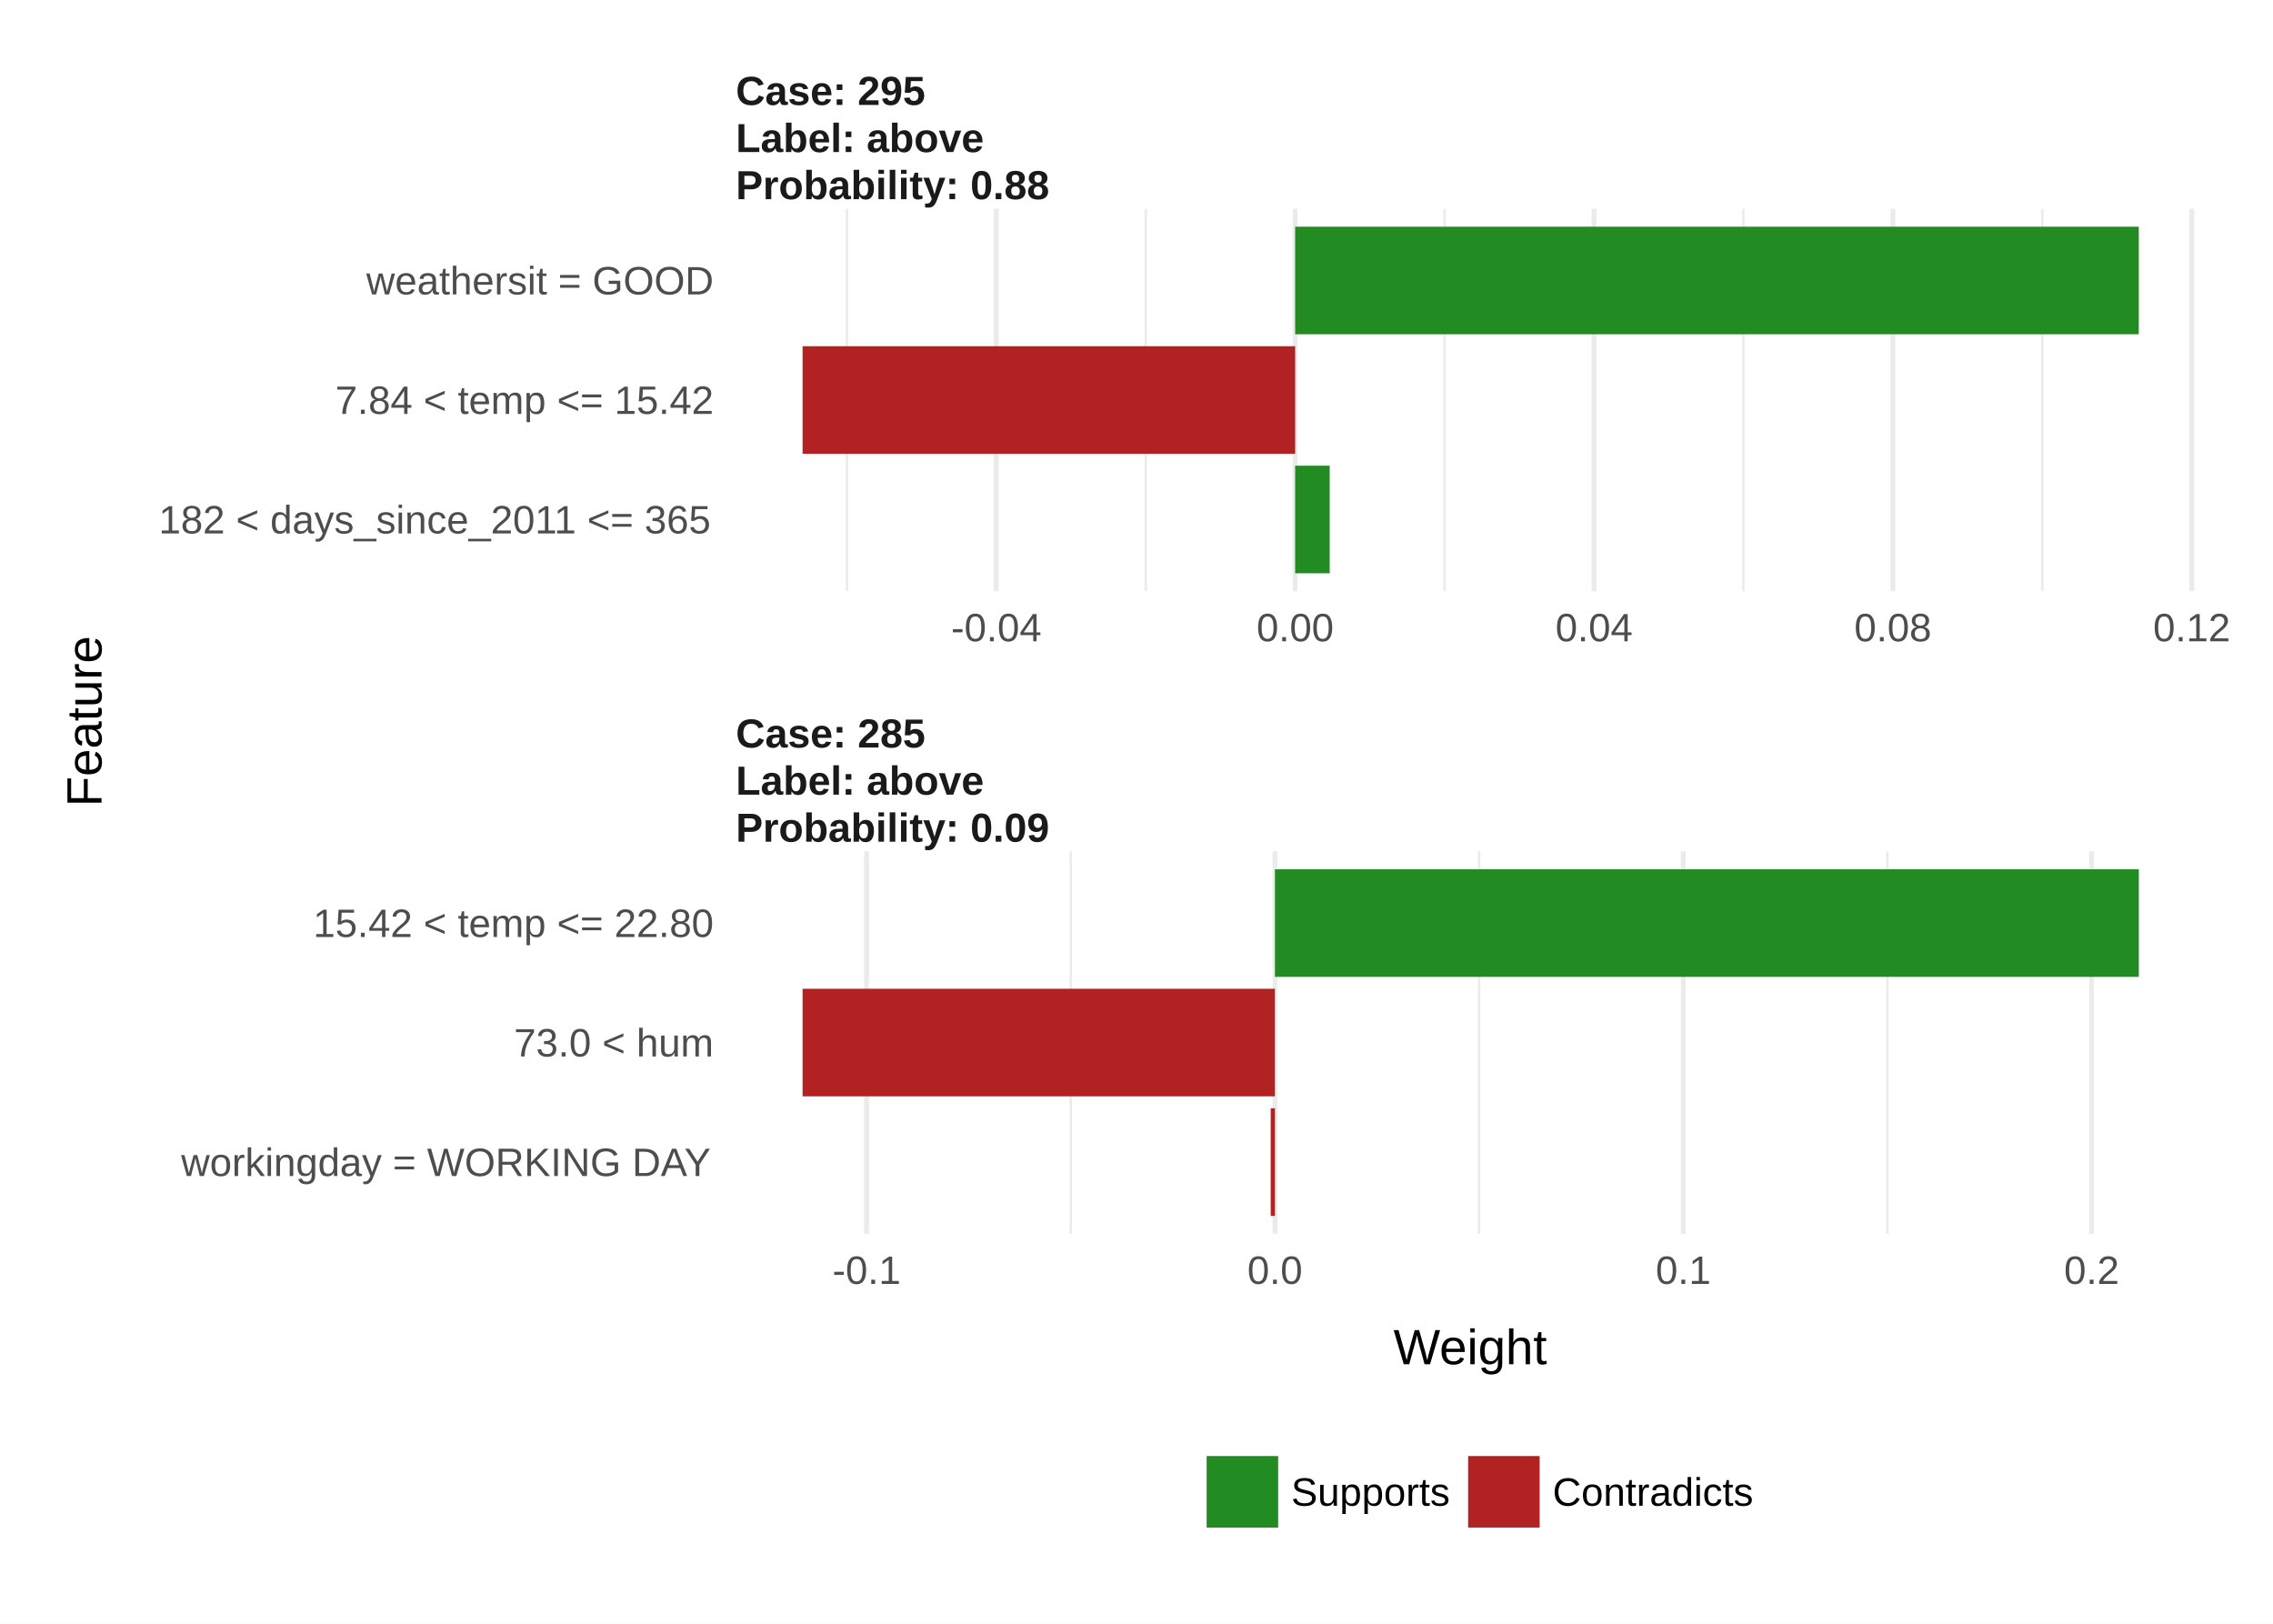
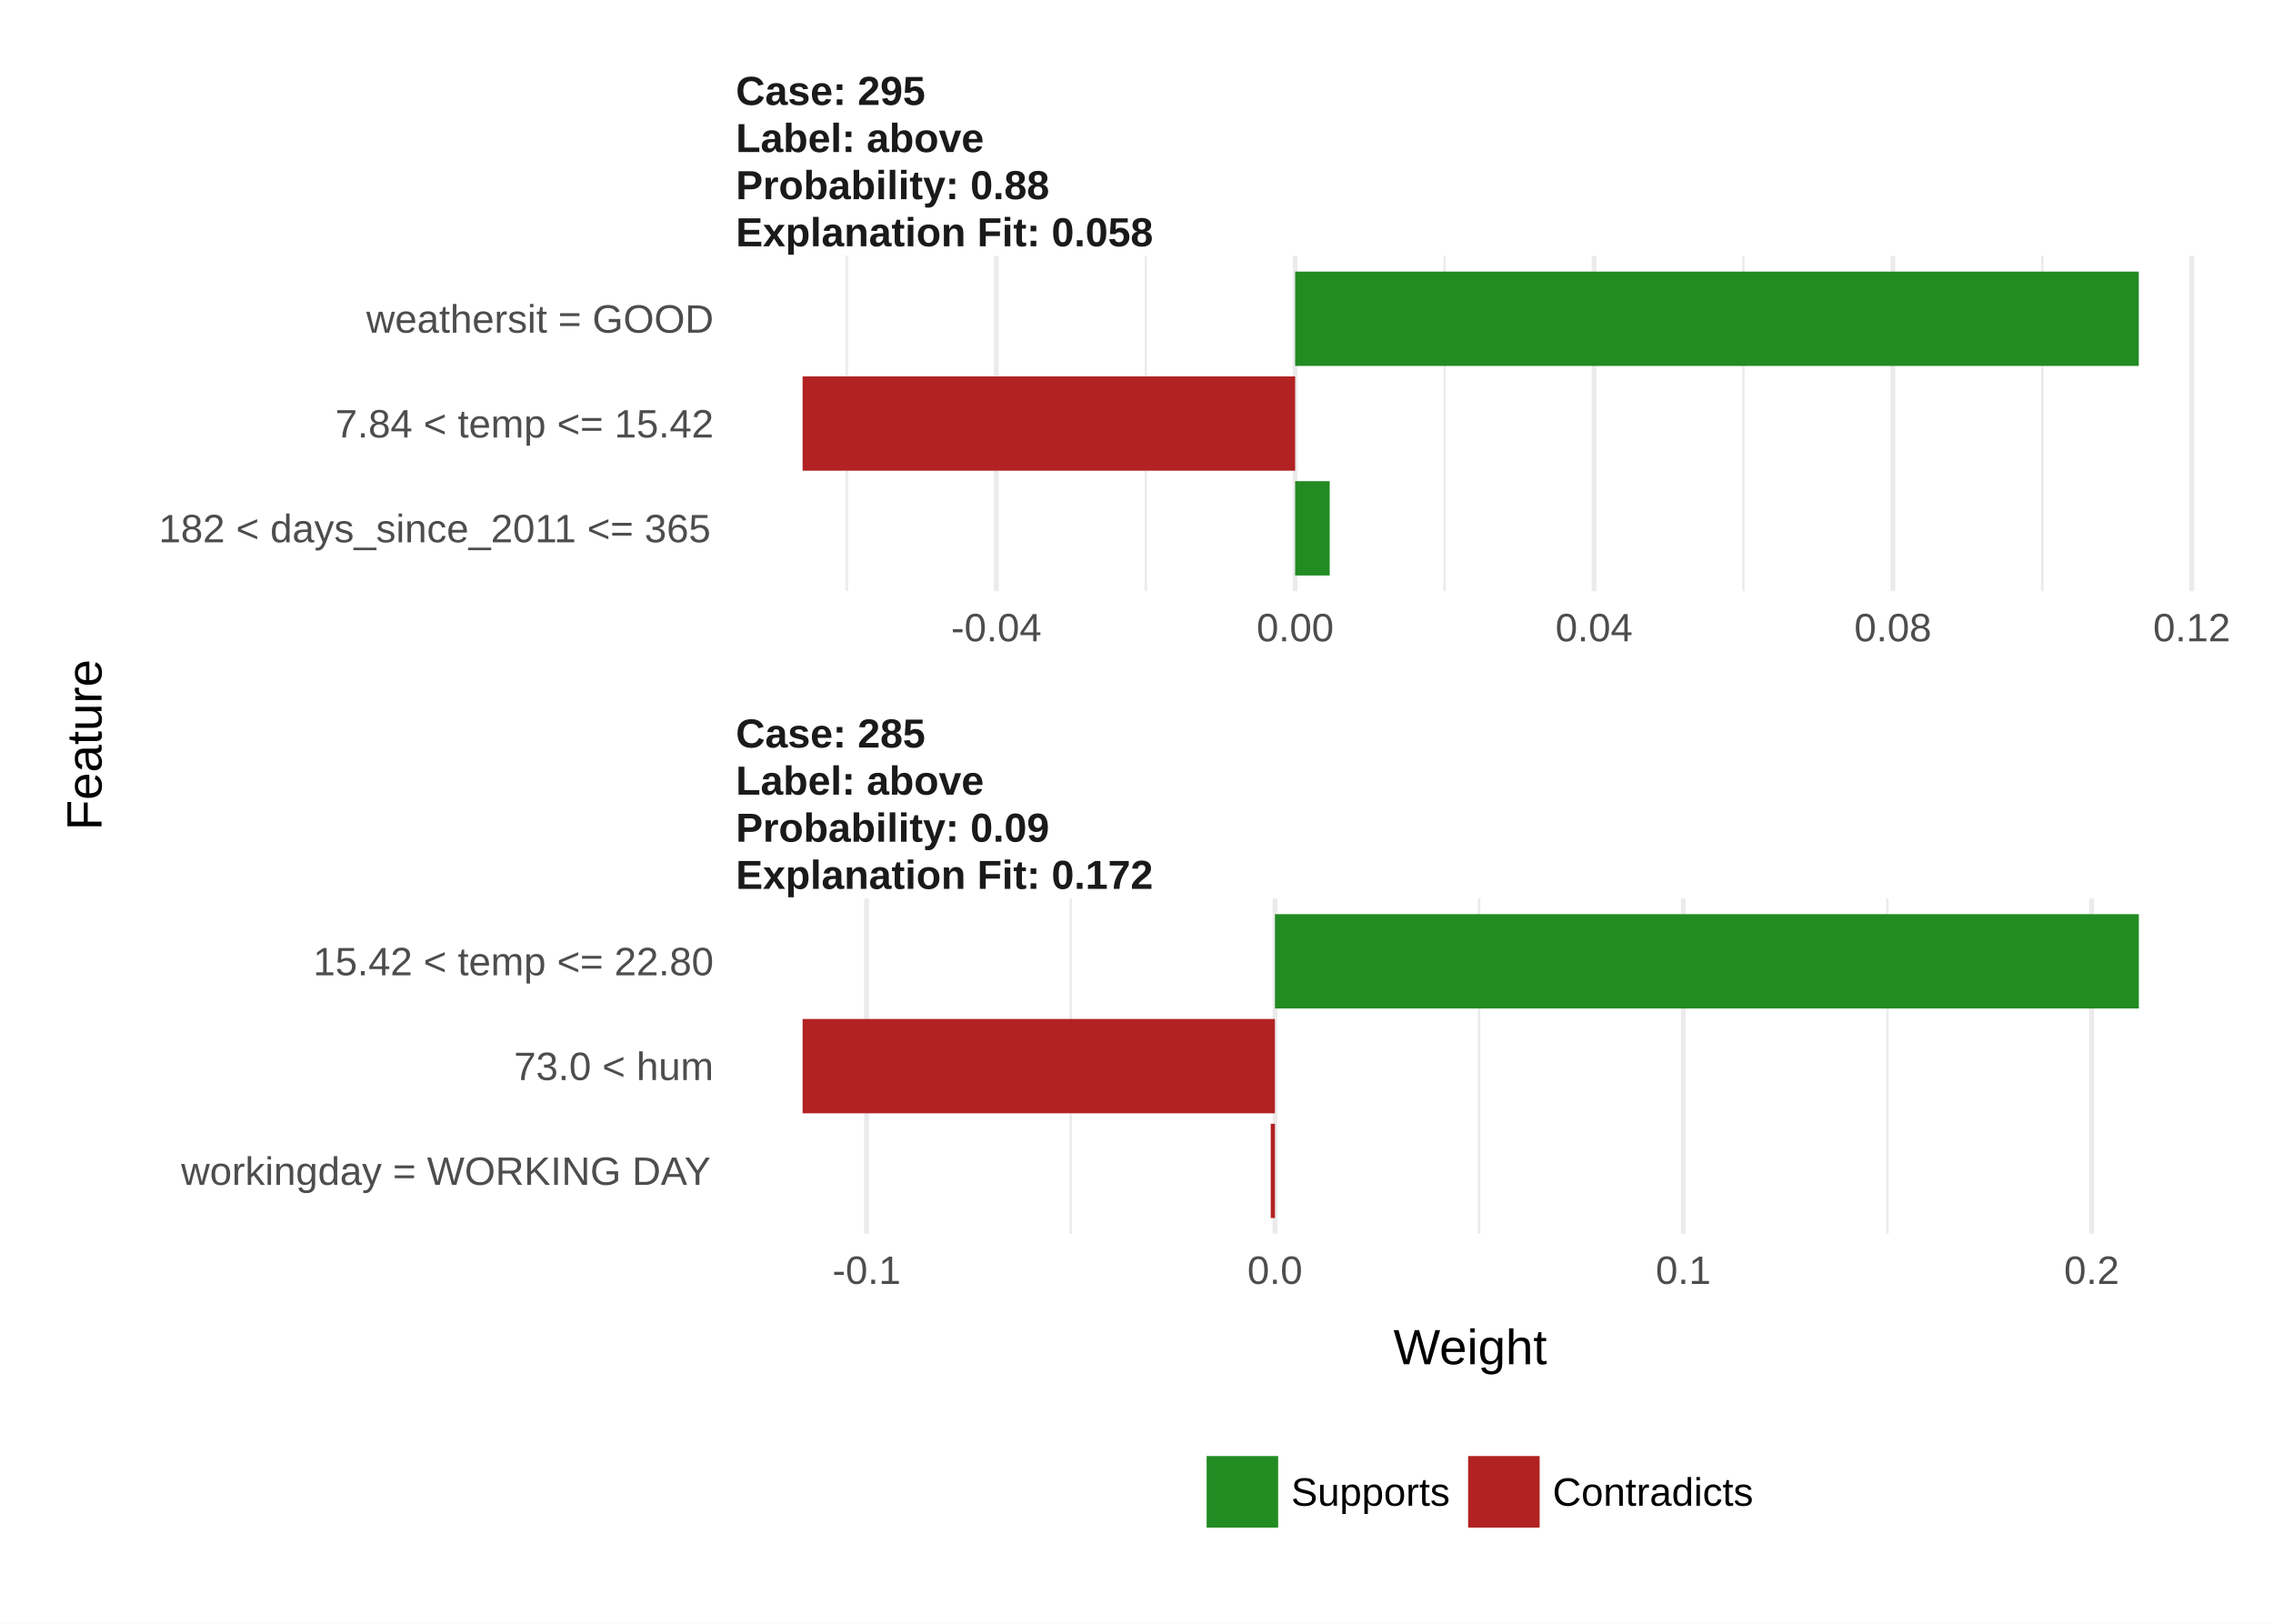
<svg xmlns="http://www.w3.org/2000/svg" viewBox="0 0 504.00 360.00">
  <defs>
    <style type="text/css">
    line, polyline, path, rect, circle {
      fill: none;
      stroke: #000000;
      stroke-linecap: round;
      stroke-linejoin: round;
      stroke-miterlimit: 10.00;
    }
  </style>
  </defs>
  <rect width="100%" height="100%" style="stroke: none; fill: #FFFFFF;" />
  <defs>
-     <clipPath id="cpMTYzLjE0OXw0ODkuMDU2fDEzMS4wNzN8NDYuMjg1MQ==">
-       <rect x="163.15" y="46.29" width="325.91" height="84.79" />
-     </clipPath>
-   </defs>
-   <polyline points="187.78,131.07 187.78,46.29 " style="stroke-width: 0.53; stroke: #EBEBEB; stroke-linecap: butt;" clip-path="url(#cpMTYzLjE0OXw0ODkuMDU2fDEzMS4wNzN8NDYuMjg1MQ==)" />
-   <polyline points="254.05,131.07 254.05,46.29 " style="stroke-width: 0.53; stroke: #EBEBEB; stroke-linecap: butt;" clip-path="url(#cpMTYzLjE0OXw0ODkuMDU2fDEzMS4wNzN8NDYuMjg1MQ==)" />
-   <polyline points="320.31,131.07 320.31,46.29 " style="stroke-width: 0.53; stroke: #EBEBEB; stroke-linecap: butt;" clip-path="url(#cpMTYzLjE0OXw0ODkuMDU2fDEzMS4wNzN8NDYuMjg1MQ==)" />
-   <polyline points="386.58,131.07 386.58,46.29 " style="stroke-width: 0.53; stroke: #EBEBEB; stroke-linecap: butt;" clip-path="url(#cpMTYzLjE0OXw0ODkuMDU2fDEzMS4wNzN8NDYuMjg1MQ==)" />
-   <polyline points="452.85,131.07 452.85,46.29 " style="stroke-width: 0.53; stroke: #EBEBEB; stroke-linecap: butt;" clip-path="url(#cpMTYzLjE0OXw0ODkuMDU2fDEzMS4wNzN8NDYuMjg1MQ==)" />
-   <polyline points="220.91,131.07 220.91,46.29 " style="stroke-width: 1.07; stroke: #EBEBEB; stroke-linecap: butt;" clip-path="url(#cpMTYzLjE0OXw0ODkuMDU2fDEzMS4wNzN8NDYuMjg1MQ==)" />
-   <polyline points="287.18,131.07 287.18,46.29 " style="stroke-width: 1.07; stroke: #EBEBEB; stroke-linecap: butt;" clip-path="url(#cpMTYzLjE0OXw0ODkuMDU2fDEzMS4wNzN8NDYuMjg1MQ==)" />
-   <polyline points="353.45,131.07 353.45,46.29 " style="stroke-width: 1.07; stroke: #EBEBEB; stroke-linecap: butt;" clip-path="url(#cpMTYzLjE0OXw0ODkuMDU2fDEzMS4wNzN8NDYuMjg1MQ==)" />
-   <polyline points="419.71,131.07 419.71,46.29 " style="stroke-width: 1.07; stroke: #EBEBEB; stroke-linecap: butt;" clip-path="url(#cpMTYzLjE0OXw0ODkuMDU2fDEzMS4wNzN8NDYuMjg1MQ==)" />
-   <polyline points="485.98,131.07 485.98,46.29 " style="stroke-width: 1.07; stroke: #EBEBEB; stroke-linecap: butt;" clip-path="url(#cpMTYzLjE0OXw0ODkuMDU2fDEzMS4wNzN8NDYuMjg1MQ==)" />
-   <rect x="177.96" y="76.76" width="109.22" height="23.85" style="stroke-width: 1.07; stroke: none; stroke-linecap: butt; fill: #B22222;" clip-path="url(#cpMTYzLjE0OXw0ODkuMDU2fDEzMS4wNzN8NDYuMjg1MQ==)" />
-   <rect x="287.18" y="103.25" width="7.66" height="23.85" style="stroke-width: 1.07; stroke: none; stroke-linecap: butt; fill: #228B22;" clip-path="url(#cpMTYzLjE0OXw0ODkuMDU2fDEzMS4wNzN8NDYuMjg1MQ==)" />
-   <rect x="287.18" y="50.26" width="187.06" height="23.85" style="stroke-width: 1.07; stroke: none; stroke-linecap: butt; fill: #228B22;" clip-path="url(#cpMTYzLjE0OXw0ODkuMDU2fDEzMS4wNzN8NDYuMjg1MQ==)" />
-   <defs>
-     <clipPath id="cpMHw1MDR8MzYwfDA=">
-       <rect x="0.00" y="0.00" width="504.00" height="360.00" />
-     </clipPath>
-   </defs>
-   <defs>
-     <clipPath id="cpMTYzLjE0OXw0ODkuMDU2fDI3My41NHwxODguNzUy">
-       <rect x="163.15" y="188.75" width="325.91" height="84.79" />
-     </clipPath>
-   </defs>
-   <polyline points="237.42,273.54 237.42,188.75 " style="stroke-width: 0.53; stroke: #EBEBEB; stroke-linecap: butt;" clip-path="url(#cpMTYzLjE0OXw0ODkuMDU2fDI3My41NHwxODguNzUy)" />
-   <polyline points="327.97,273.54 327.97,188.75 " style="stroke-width: 0.53; stroke: #EBEBEB; stroke-linecap: butt;" clip-path="url(#cpMTYzLjE0OXw0ODkuMDU2fDI3My41NHwxODguNzUy)" />
-   <polyline points="418.51,273.54 418.51,188.75 " style="stroke-width: 0.53; stroke: #EBEBEB; stroke-linecap: butt;" clip-path="url(#cpMTYzLjE0OXw0ODkuMDU2fDI3My41NHwxODguNzUy)" />
-   <polyline points="192.15,273.54 192.15,188.75 " style="stroke-width: 1.07; stroke: #EBEBEB; stroke-linecap: butt;" clip-path="url(#cpMTYzLjE0OXw0ODkuMDU2fDI3My41NHwxODguNzUy)" />
-   <polyline points="282.70,273.54 282.70,188.75 " style="stroke-width: 1.07; stroke: #EBEBEB; stroke-linecap: butt;" clip-path="url(#cpMTYzLjE0OXw0ODkuMDU2fDI3My41NHwxODguNzUy)" />
-   <polyline points="373.24,273.54 373.24,188.75 " style="stroke-width: 1.07; stroke: #EBEBEB; stroke-linecap: butt;" clip-path="url(#cpMTYzLjE0OXw0ODkuMDU2fDI3My41NHwxODguNzUy)" />
-   <polyline points="463.78,273.54 463.78,188.75 " style="stroke-width: 1.07; stroke: #EBEBEB; stroke-linecap: butt;" clip-path="url(#cpMTYzLjE0OXw0ODkuMDU2fDI3My41NHwxODguNzUy)" />
-   <rect x="281.76" y="245.72" width="0.94" height="23.85" style="stroke-width: 1.07; stroke: none; stroke-linecap: butt; fill: #B22222;" clip-path="url(#cpMTYzLjE0OXw0ODkuMDU2fDI3My41NHwxODguNzUy)" />
-   <rect x="177.96" y="219.22" width="104.73" height="23.85" style="stroke-width: 1.07; stroke: none; stroke-linecap: butt; fill: #B22222;" clip-path="url(#cpMTYzLjE0OXw0ODkuMDU2fDI3My41NHwxODguNzUy)" />
-   <rect x="282.70" y="192.73" width="191.55" height="23.85" style="stroke-width: 1.07; stroke: none; stroke-linecap: butt; fill: #228B22;" clip-path="url(#cpMTYzLjE0OXw0ODkuMDU2fDI3My41NHwxODguNzUy)" />
-   <defs>
-     <clipPath id="cpMHw1MDR8MzYwfDA=">
-       <rect x="0.00" y="0.00" width="504.00" height="360.00" />
-     </clipPath>
-   </defs>
-   <defs>
-     <clipPath id="cpMTYzLjE0OXw0ODkuMDU2fDE4OC43NTJ8MTU3LjQxMQ==">
-       <rect x="163.15" y="157.41" width="325.91" height="31.34" />
+     <clipPath id="cpMTYzLjE0OXw0ODkuMDU2fDEzMS4wNzN8NTYuNzMyMg==">
+       <rect x="163.15" y="56.73" width="325.91" height="74.34" />
+     </clipPath>
+   </defs>
+   <polyline points="187.78,131.07 187.78,56.73 " style="stroke-width: 0.53; stroke: #EBEBEB; stroke-linecap: butt;" clip-path="url(#cpMTYzLjE0OXw0ODkuMDU2fDEzMS4wNzN8NTYuNzMyMg==)" />
+   <polyline points="254.05,131.07 254.05,56.73 " style="stroke-width: 0.53; stroke: #EBEBEB; stroke-linecap: butt;" clip-path="url(#cpMTYzLjE0OXw0ODkuMDU2fDEzMS4wNzN8NTYuNzMyMg==)" />
+   <polyline points="320.31,131.07 320.31,56.73 " style="stroke-width: 0.53; stroke: #EBEBEB; stroke-linecap: butt;" clip-path="url(#cpMTYzLjE0OXw0ODkuMDU2fDEzMS4wNzN8NTYuNzMyMg==)" />
+   <polyline points="386.58,131.07 386.58,56.73 " style="stroke-width: 0.53; stroke: #EBEBEB; stroke-linecap: butt;" clip-path="url(#cpMTYzLjE0OXw0ODkuMDU2fDEzMS4wNzN8NTYuNzMyMg==)" />
+   <polyline points="452.85,131.07 452.85,56.73 " style="stroke-width: 0.53; stroke: #EBEBEB; stroke-linecap: butt;" clip-path="url(#cpMTYzLjE0OXw0ODkuMDU2fDEzMS4wNzN8NTYuNzMyMg==)" />
+   <polyline points="220.91,131.07 220.91,56.73 " style="stroke-width: 1.07; stroke: #EBEBEB; stroke-linecap: butt;" clip-path="url(#cpMTYzLjE0OXw0ODkuMDU2fDEzMS4wNzN8NTYuNzMyMg==)" />
+   <polyline points="287.18,131.07 287.18,56.73 " style="stroke-width: 1.07; stroke: #EBEBEB; stroke-linecap: butt;" clip-path="url(#cpMTYzLjE0OXw0ODkuMDU2fDEzMS4wNzN8NTYuNzMyMg==)" />
+   <polyline points="353.45,131.07 353.45,56.73 " style="stroke-width: 1.07; stroke: #EBEBEB; stroke-linecap: butt;" clip-path="url(#cpMTYzLjE0OXw0ODkuMDU2fDEzMS4wNzN8NTYuNzMyMg==)" />
+   <polyline points="419.71,131.07 419.71,56.73 " style="stroke-width: 1.07; stroke: #EBEBEB; stroke-linecap: butt;" clip-path="url(#cpMTYzLjE0OXw0ODkuMDU2fDEzMS4wNzN8NTYuNzMyMg==)" />
+   <polyline points="485.98,131.07 485.98,56.73 " style="stroke-width: 1.07; stroke: #EBEBEB; stroke-linecap: butt;" clip-path="url(#cpMTYzLjE0OXw0ODkuMDU2fDEzMS4wNzN8NTYuNzMyMg==)" />
+   <rect x="177.96" y="83.45" width="109.22" height="20.91" style="stroke-width: 1.07; stroke: none; stroke-linecap: butt; fill: #B22222;" clip-path="url(#cpMTYzLjE0OXw0ODkuMDU2fDEzMS4wNzN8NTYuNzMyMg==)" />
+   <rect x="287.18" y="106.68" width="7.66" height="20.91" style="stroke-width: 1.07; stroke: none; stroke-linecap: butt; fill: #228B22;" clip-path="url(#cpMTYzLjE0OXw0ODkuMDU2fDEzMS4wNzN8NTYuNzMyMg==)" />
+   <rect x="287.18" y="60.22" width="187.06" height="20.91" style="stroke-width: 1.07; stroke: none; stroke-linecap: butt; fill: #228B22;" clip-path="url(#cpMTYzLjE0OXw0ODkuMDU2fDEzMS4wNzN8NTYuNzMyMg==)" />
+   <defs>
+     <clipPath id="cpMHw1MDR8MzYwfDA=">
+       <rect x="0.00" y="0.00" width="504.00" height="360.00" />
+     </clipPath>
+   </defs>
+   <defs>
+     <clipPath id="cpMTYzLjE0OXw0ODkuMDU2fDI3My41NHwxOTkuMTk5">
+       <rect x="163.15" y="199.20" width="325.91" height="74.34" />
+     </clipPath>
+   </defs>
+   <polyline points="237.42,273.54 237.42,199.20 " style="stroke-width: 0.53; stroke: #EBEBEB; stroke-linecap: butt;" clip-path="url(#cpMTYzLjE0OXw0ODkuMDU2fDI3My41NHwxOTkuMTk5)" />
+   <polyline points="327.97,273.54 327.97,199.20 " style="stroke-width: 0.53; stroke: #EBEBEB; stroke-linecap: butt;" clip-path="url(#cpMTYzLjE0OXw0ODkuMDU2fDI3My41NHwxOTkuMTk5)" />
+   <polyline points="418.51,273.54 418.51,199.20 " style="stroke-width: 0.53; stroke: #EBEBEB; stroke-linecap: butt;" clip-path="url(#cpMTYzLjE0OXw0ODkuMDU2fDI3My41NHwxOTkuMTk5)" />
+   <polyline points="192.15,273.54 192.15,199.20 " style="stroke-width: 1.07; stroke: #EBEBEB; stroke-linecap: butt;" clip-path="url(#cpMTYzLjE0OXw0ODkuMDU2fDI3My41NHwxOTkuMTk5)" />
+   <polyline points="282.70,273.54 282.70,199.20 " style="stroke-width: 1.07; stroke: #EBEBEB; stroke-linecap: butt;" clip-path="url(#cpMTYzLjE0OXw0ODkuMDU2fDI3My41NHwxOTkuMTk5)" />
+   <polyline points="373.24,273.54 373.24,199.20 " style="stroke-width: 1.07; stroke: #EBEBEB; stroke-linecap: butt;" clip-path="url(#cpMTYzLjE0OXw0ODkuMDU2fDI3My41NHwxOTkuMTk5)" />
+   <polyline points="463.78,273.54 463.78,199.20 " style="stroke-width: 1.07; stroke: #EBEBEB; stroke-linecap: butt;" clip-path="url(#cpMTYzLjE0OXw0ODkuMDU2fDI3My41NHwxOTkuMTk5)" />
+   <rect x="281.76" y="249.15" width="0.94" height="20.91" style="stroke-width: 1.07; stroke: none; stroke-linecap: butt; fill: #B22222;" clip-path="url(#cpMTYzLjE0OXw0ODkuMDU2fDI3My41NHwxOTkuMTk5)" />
+   <rect x="177.96" y="225.92" width="104.73" height="20.91" style="stroke-width: 1.07; stroke: none; stroke-linecap: butt; fill: #B22222;" clip-path="url(#cpMTYzLjE0OXw0ODkuMDU2fDI3My41NHwxOTkuMTk5)" />
+   <rect x="282.70" y="202.68" width="191.55" height="20.91" style="stroke-width: 1.07; stroke: none; stroke-linecap: butt; fill: #228B22;" clip-path="url(#cpMTYzLjE0OXw0ODkuMDU2fDI3My41NHwxOTkuMTk5)" />
+   <defs>
+     <clipPath id="cpMHw1MDR8MzYwfDA=">
+       <rect x="0.00" y="0.00" width="504.00" height="360.00" />
+     </clipPath>
+   </defs>
+   <defs>
+     <clipPath id="cpMTYzLjE0OXw0ODkuMDU2fDE5OS4xOTl8MTU3LjQxMQ==">
+       <rect x="163.15" y="157.41" width="325.91" height="41.79" />
    </clipPath>
  </defs>
  <defs>
    <clipPath id="cpMTYzLjE0OXw0ODkuMDU2fDE2Ny44NTh8MTU3LjQxMQ==">
      <rect x="163.15" y="157.41" width="325.91" height="10.45" />
    </clipPath>
  </defs>
  <g clip-path="url(#cpMTYzLjE0OXw0ODkuMDU2fDE2Ny44NTh8MTU3LjQxMQ==)">
    <text x="163.15" y="165.73" style="font-size: 9.00px; font-weight: bold; fill: #1A1A1A; font-family: Liberation Sans;" textLength="42.03px" lengthAdjust="spacingAndGlyphs">Case: 285</text>
  </g>
  <defs>
-     <clipPath id="cpMTYzLjE0OXw0ODkuMDU2fDE4OC43NTJ8MTU3LjQxMQ==">
-       <rect x="163.15" y="157.41" width="325.91" height="31.34" />
+     <clipPath id="cpMTYzLjE0OXw0ODkuMDU2fDE5OS4xOTl8MTU3LjQxMQ==">
+       <rect x="163.15" y="157.41" width="325.91" height="41.79" />
    </clipPath>
  </defs>
  <defs>
    <clipPath id="cpMTYzLjE0OXw0ODkuMDU2fDE3OC4zMDV8MTY3Ljg1OA==">
      <rect x="163.15" y="167.86" width="325.91" height="10.45" />
    </clipPath>
  </defs>
  <g clip-path="url(#cpMTYzLjE0OXw0ODkuMDU2fDE3OC4zMDV8MTY3Ljg1OA==)">
    <text x="163.15" y="176.18" style="font-size: 9.00px; font-weight: bold; fill: #1A1A1A; font-family: Liberation Sans;" textLength="55.02px" lengthAdjust="spacingAndGlyphs">Label: above</text>
  </g>
  <defs>
-     <clipPath id="cpMTYzLjE0OXw0ODkuMDU2fDE4OC43NTJ8MTU3LjQxMQ==">
-       <rect x="163.15" y="157.41" width="325.91" height="31.34" />
+     <clipPath id="cpMTYzLjE0OXw0ODkuMDU2fDE5OS4xOTl8MTU3LjQxMQ==">
+       <rect x="163.15" y="157.41" width="325.91" height="41.79" />
    </clipPath>
  </defs>
  <defs>
    <clipPath id="cpMTYzLjE0OXw0ODkuMDU2fDE4OC43NTJ8MTc4LjMwNQ==">
      <rect x="163.15" y="178.30" width="325.91" height="10.45" />
    </clipPath>
  </defs>
  <g clip-path="url(#cpMTYzLjE0OXw0ODkuMDU2fDE4OC43NTJ8MTc4LjMwNQ==)">
    <text x="163.15" y="186.62" style="font-size: 9.00px; font-weight: bold; fill: #1A1A1A; font-family: Liberation Sans;" textLength="69.52px" lengthAdjust="spacingAndGlyphs">Probability: 0.09</text>
  </g>
  <defs>
-     <clipPath id="cpMTYzLjE0OXw0ODkuMDU2fDE4OC43NTJ8MTU3LjQxMQ==">
-       <rect x="163.15" y="157.41" width="325.91" height="31.34" />
-     </clipPath>
-   </defs>
-   <defs>
-     <clipPath id="cpMHw1MDR8MzYwfDA=">
-       <rect x="0.00" y="0.00" width="504.00" height="360.00" />
-     </clipPath>
-   </defs>
-   <defs>
-     <clipPath id="cpMTYzLjE0OXw0ODkuMDU2fDQ2LjI4NTF8MTQuOTQ0">
-       <rect x="163.15" y="14.94" width="325.91" height="31.34" />
+     <clipPath id="cpMTYzLjE0OXw0ODkuMDU2fDE5OS4xOTl8MTU3LjQxMQ==">
+       <rect x="163.15" y="157.41" width="325.91" height="41.79" />
+     </clipPath>
+   </defs>
+   <defs>
+     <clipPath id="cpMTYzLjE0OXw0ODkuMDU2fDE5OS4xOTl8MTg4Ljc1Mg==">
+       <rect x="163.15" y="188.75" width="325.91" height="10.45" />
+     </clipPath>
+   </defs>
+   <g clip-path="url(#cpMTYzLjE0OXw0ODkuMDU2fDE5OS4xOTl8MTg4Ljc1Mg==)">
+     <text x="163.15" y="197.07" style="font-size: 9.00px; font-weight: bold; fill: #1A1A1A; font-family: Liberation Sans;" textLength="92.52px" lengthAdjust="spacingAndGlyphs">Explanation Fit: 0.172</text>
+   </g>
+   <defs>
+     <clipPath id="cpMTYzLjE0OXw0ODkuMDU2fDE5OS4xOTl8MTU3LjQxMQ==">
+       <rect x="163.15" y="157.41" width="325.91" height="41.79" />
+     </clipPath>
+   </defs>
+   <defs>
+     <clipPath id="cpMHw1MDR8MzYwfDA=">
+       <rect x="0.00" y="0.00" width="504.00" height="360.00" />
+     </clipPath>
+   </defs>
+   <defs>
+     <clipPath id="cpMTYzLjE0OXw0ODkuMDU2fDU2LjczMjJ8MTQuOTQ0">
+       <rect x="163.15" y="14.94" width="325.91" height="41.79" />
    </clipPath>
  </defs>
  <defs>
    <clipPath id="cpMTYzLjE0OXw0ODkuMDU2fDI1LjM5MXwxNC45NDQ=">
      <rect x="163.15" y="14.94" width="325.91" height="10.45" />
    </clipPath>
  </defs>
  <g clip-path="url(#cpMTYzLjE0OXw0ODkuMDU2fDI1LjM5MXwxNC45NDQ=)">
    <text x="163.15" y="23.26" style="font-size: 9.00px; font-weight: bold; fill: #1A1A1A; font-family: Liberation Sans;" textLength="42.03px" lengthAdjust="spacingAndGlyphs">Case: 295</text>
  </g>
  <defs>
-     <clipPath id="cpMTYzLjE0OXw0ODkuMDU2fDQ2LjI4NTF8MTQuOTQ0">
-       <rect x="163.15" y="14.94" width="325.91" height="31.34" />
+     <clipPath id="cpMTYzLjE0OXw0ODkuMDU2fDU2LjczMjJ8MTQuOTQ0">
+       <rect x="163.15" y="14.94" width="325.91" height="41.79" />
    </clipPath>
  </defs>
  <defs>
    <clipPath id="cpMTYzLjE0OXw0ODkuMDU2fDM1LjgzODF8MjUuMzkx">
      <rect x="163.15" y="25.39" width="325.91" height="10.45" />
    </clipPath>
  </defs>
  <g clip-path="url(#cpMTYzLjE0OXw0ODkuMDU2fDM1LjgzODF8MjUuMzkx)">
    <text x="163.15" y="33.71" style="font-size: 9.00px; font-weight: bold; fill: #1A1A1A; font-family: Liberation Sans;" textLength="55.02px" lengthAdjust="spacingAndGlyphs">Label: above</text>
  </g>
  <defs>
-     <clipPath id="cpMTYzLjE0OXw0ODkuMDU2fDQ2LjI4NTF8MTQuOTQ0">
-       <rect x="163.15" y="14.94" width="325.91" height="31.34" />
+     <clipPath id="cpMTYzLjE0OXw0ODkuMDU2fDU2LjczMjJ8MTQuOTQ0">
+       <rect x="163.15" y="14.94" width="325.91" height="41.79" />
    </clipPath>
  </defs>
  <defs>
    <clipPath id="cpMTYzLjE0OXw0ODkuMDU2fDQ2LjI4NTF8MzUuODM4MQ==">
      <rect x="163.15" y="35.84" width="325.91" height="10.45" />
    </clipPath>
  </defs>
  <g clip-path="url(#cpMTYzLjE0OXw0ODkuMDU2fDQ2LjI4NTF8MzUuODM4MQ==)">
    <text x="163.15" y="44.16" style="font-size: 9.00px; font-weight: bold; fill: #1A1A1A; font-family: Liberation Sans;" textLength="69.52px" lengthAdjust="spacingAndGlyphs">Probability: 0.88</text>
  </g>
  <defs>
-     <clipPath id="cpMTYzLjE0OXw0ODkuMDU2fDQ2LjI4NTF8MTQuOTQ0">
-       <rect x="163.15" y="14.94" width="325.91" height="31.34" />
+     <clipPath id="cpMTYzLjE0OXw0ODkuMDU2fDU2LjczMjJ8MTQuOTQ0">
+       <rect x="163.15" y="14.94" width="325.91" height="41.79" />
+     </clipPath>
+   </defs>
+   <defs>
+     <clipPath id="cpMTYzLjE0OXw0ODkuMDU2fDU2LjczMjJ8NDYuMjg1MQ==">
+       <rect x="163.15" y="46.29" width="325.91" height="10.45" />
+     </clipPath>
+   </defs>
+   <g clip-path="url(#cpMTYzLjE0OXw0ODkuMDU2fDU2LjczMjJ8NDYuMjg1MQ==)">
+     <text x="163.15" y="54.60" style="font-size: 9.00px; font-weight: bold; fill: #1A1A1A; font-family: Liberation Sans;" textLength="92.52px" lengthAdjust="spacingAndGlyphs">Explanation Fit: 0.058</text>
+   </g>
+   <defs>
+     <clipPath id="cpMTYzLjE0OXw0ODkuMDU2fDU2LjczMjJ8MTQuOTQ0">
+       <rect x="163.15" y="14.94" width="325.91" height="41.79" />
    </clipPath>
  </defs>
  <defs>
    <clipPath id="cpMHw1MDR8MzYwfDA=">
      <rect x="0.00" y="0.00" width="504.00" height="360.00" />
    </clipPath>
  </defs>
  <g clip-path="url(#cpMHw1MDR8MzYwfDA=)">
    <text x="184.57" y="284.66" style="font-size: 8.80px; fill: #4D4D4D; font-family: Liberation Sans;" textLength="15.16px" lengthAdjust="spacingAndGlyphs">-0.1</text>
  </g>
  <g clip-path="url(#cpMHw1MDR8MzYwfDA=)">
    <text x="276.58" y="284.66" style="font-size: 8.80px; fill: #4D4D4D; font-family: Liberation Sans;" textLength="12.23px" lengthAdjust="spacingAndGlyphs">0.0</text>
  </g>
  <g clip-path="url(#cpMHw1MDR8MzYwfDA=)">
    <text x="367.13" y="284.66" style="font-size: 8.80px; fill: #4D4D4D; font-family: Liberation Sans;" textLength="12.23px" lengthAdjust="spacingAndGlyphs">0.1</text>
  </g>
  <g clip-path="url(#cpMHw1MDR8MzYwfDA=)">
    <text x="457.67" y="284.66" style="font-size: 8.80px; fill: #4D4D4D; font-family: Liberation Sans;" textLength="12.23px" lengthAdjust="spacingAndGlyphs">0.2</text>
  </g>
  <g clip-path="url(#cpMHw1MDR8MzYwfDA=)">
    <text x="210.89" y="142.19" style="font-size: 8.80px; fill: #4D4D4D; font-family: Liberation Sans;" textLength="20.05px" lengthAdjust="spacingAndGlyphs">-0.04</text>
  </g>
  <g clip-path="url(#cpMHw1MDR8MzYwfDA=)">
    <text x="278.62" y="142.19" style="font-size: 8.80px; fill: #4D4D4D; font-family: Liberation Sans;" textLength="17.12px" lengthAdjust="spacingAndGlyphs">0.00</text>
  </g>
  <g clip-path="url(#cpMHw1MDR8MzYwfDA=)">
    <text x="344.89" y="142.19" style="font-size: 8.80px; fill: #4D4D4D; font-family: Liberation Sans;" textLength="17.12px" lengthAdjust="spacingAndGlyphs">0.04</text>
  </g>
  <g clip-path="url(#cpMHw1MDR8MzYwfDA=)">
    <text x="411.15" y="142.19" style="font-size: 8.80px; fill: #4D4D4D; font-family: Liberation Sans;" textLength="17.12px" lengthAdjust="spacingAndGlyphs">0.08</text>
  </g>
  <g clip-path="url(#cpMHw1MDR8MzYwfDA=)">
    <text x="477.42" y="142.19" style="font-size: 8.80px; fill: #4D4D4D; font-family: Liberation Sans;" textLength="17.12px" lengthAdjust="spacingAndGlyphs">0.12</text>
  </g>
  <g clip-path="url(#cpMHw1MDR8MzYwfDA=)">
-     <text x="35.20" y="118.27" style="font-size: 8.80px; fill: #4D4D4D; font-family: Liberation Sans;" textLength="123.01px" lengthAdjust="spacingAndGlyphs">182 &lt; days_since_2011 &lt;= 365</text>
-   </g>
-   <g clip-path="url(#cpMHw1MDR8MzYwfDA=)">
-     <text x="74.34" y="91.77" style="font-size: 8.80px; fill: #4D4D4D; font-family: Liberation Sans;" textLength="83.88px" lengthAdjust="spacingAndGlyphs">7.84 &lt; temp &lt;= 15.42</text>
-   </g>
-   <g clip-path="url(#cpMHw1MDR8MzYwfDA=)">
-     <text x="81.22" y="65.28" style="font-size: 8.80px; fill: #4D4D4D; font-family: Liberation Sans;" textLength="77.00px" lengthAdjust="spacingAndGlyphs">weathersit = GOOD</text>
-   </g>
-   <g clip-path="url(#cpMHw1MDR8MzYwfDA=)">
-     <text x="40.16" y="260.74" style="font-size: 8.80px; fill: #4D4D4D; font-family: Liberation Sans;" textLength="118.06px" lengthAdjust="spacingAndGlyphs">workingday = WORKING DAY</text>
-   </g>
-   <g clip-path="url(#cpMHw1MDR8MzYwfDA=)">
-     <text x="113.96" y="234.24" style="font-size: 8.80px; fill: #4D4D4D; font-family: Liberation Sans;" textLength="44.26px" lengthAdjust="spacingAndGlyphs">73.0 &lt; hum</text>
-   </g>
-   <g clip-path="url(#cpMHw1MDR8MzYwfDA=)">
-     <text x="69.44" y="207.74" style="font-size: 8.80px; fill: #4D4D4D; font-family: Liberation Sans;" textLength="88.77px" lengthAdjust="spacingAndGlyphs">15.42 &lt; temp &lt;= 22.80</text>
+     <text x="35.20" y="120.23" style="font-size: 8.80px; fill: #4D4D4D; font-family: Liberation Sans;" textLength="123.01px" lengthAdjust="spacingAndGlyphs">182 &lt; days_since_2011 &lt;= 365</text>
+   </g>
+   <g clip-path="url(#cpMHw1MDR8MzYwfDA=)">
+     <text x="74.34" y="97.00" style="font-size: 8.80px; fill: #4D4D4D; font-family: Liberation Sans;" textLength="83.88px" lengthAdjust="spacingAndGlyphs">7.84 &lt; temp &lt;= 15.42</text>
+   </g>
+   <g clip-path="url(#cpMHw1MDR8MzYwfDA=)">
+     <text x="81.22" y="73.76" style="font-size: 8.80px; fill: #4D4D4D; font-family: Liberation Sans;" textLength="77.00px" lengthAdjust="spacingAndGlyphs">weathersit = GOOD</text>
+   </g>
+   <g clip-path="url(#cpMHw1MDR8MzYwfDA=)">
+     <text x="40.16" y="262.70" style="font-size: 8.80px; fill: #4D4D4D; font-family: Liberation Sans;" textLength="118.06px" lengthAdjust="spacingAndGlyphs">workingday = WORKING DAY</text>
+   </g>
+   <g clip-path="url(#cpMHw1MDR8MzYwfDA=)">
+     <text x="113.96" y="239.46" style="font-size: 8.80px; fill: #4D4D4D; font-family: Liberation Sans;" textLength="44.26px" lengthAdjust="spacingAndGlyphs">73.0 &lt; hum</text>
+   </g>
+   <g clip-path="url(#cpMHw1MDR8MzYwfDA=)">
+     <text x="69.44" y="216.23" style="font-size: 8.80px; fill: #4D4D4D; font-family: Liberation Sans;" textLength="88.77px" lengthAdjust="spacingAndGlyphs">15.42 &lt; temp &lt;= 22.80</text>
  </g>
  <g clip-path="url(#cpMHw1MDR8MzYwfDA=)">
    <text x="308.98" y="302.46" style="font-size: 11.00px; font-family: Liberation Sans;" textLength="34.24px" lengthAdjust="spacingAndGlyphs">Weight</text>
  </g>
  <g clip-path="url(#cpMHw1MDR8MzYwfDA=)">
-     <text transform="translate(22.51,178.87) rotate(-90)" style="font-size: 11.00px; font-family: Liberation Sans;" textLength="37.91px" lengthAdjust="spacingAndGlyphs">Feature</text>
+     <text transform="translate(22.51,184.09) rotate(-90)" style="font-size: 11.00px; font-family: Liberation Sans;" textLength="37.91px" lengthAdjust="spacingAndGlyphs">Feature</text>
  </g>
  <rect x="267.55" y="322.82" width="15.86" height="15.86" style="stroke-width: 1.07; stroke: none; stroke-linejoin: miter; fill: #228B22;" clip-path="url(#cpMHw1MDR8MzYwfDA=)" />
  <rect x="325.53" y="322.82" width="15.86" height="15.86" style="stroke-width: 1.07; stroke: none; stroke-linejoin: miter; fill: #B22222;" clip-path="url(#cpMHw1MDR8MzYwfDA=)" />
  <g clip-path="url(#cpMHw1MDR8MzYwfDA=)">
    <text x="286.28" y="333.84" style="font-size: 8.80px; font-family: Liberation Sans;" textLength="35.21px" lengthAdjust="spacingAndGlyphs">Supports</text>
  </g>
  <g clip-path="url(#cpMHw1MDR8MzYwfDA=)">
    <text x="344.26" y="333.84" style="font-size: 8.80px; font-family: Liberation Sans;" textLength="44.49px" lengthAdjust="spacingAndGlyphs">Contradicts</text>
  </g>
</svg>
